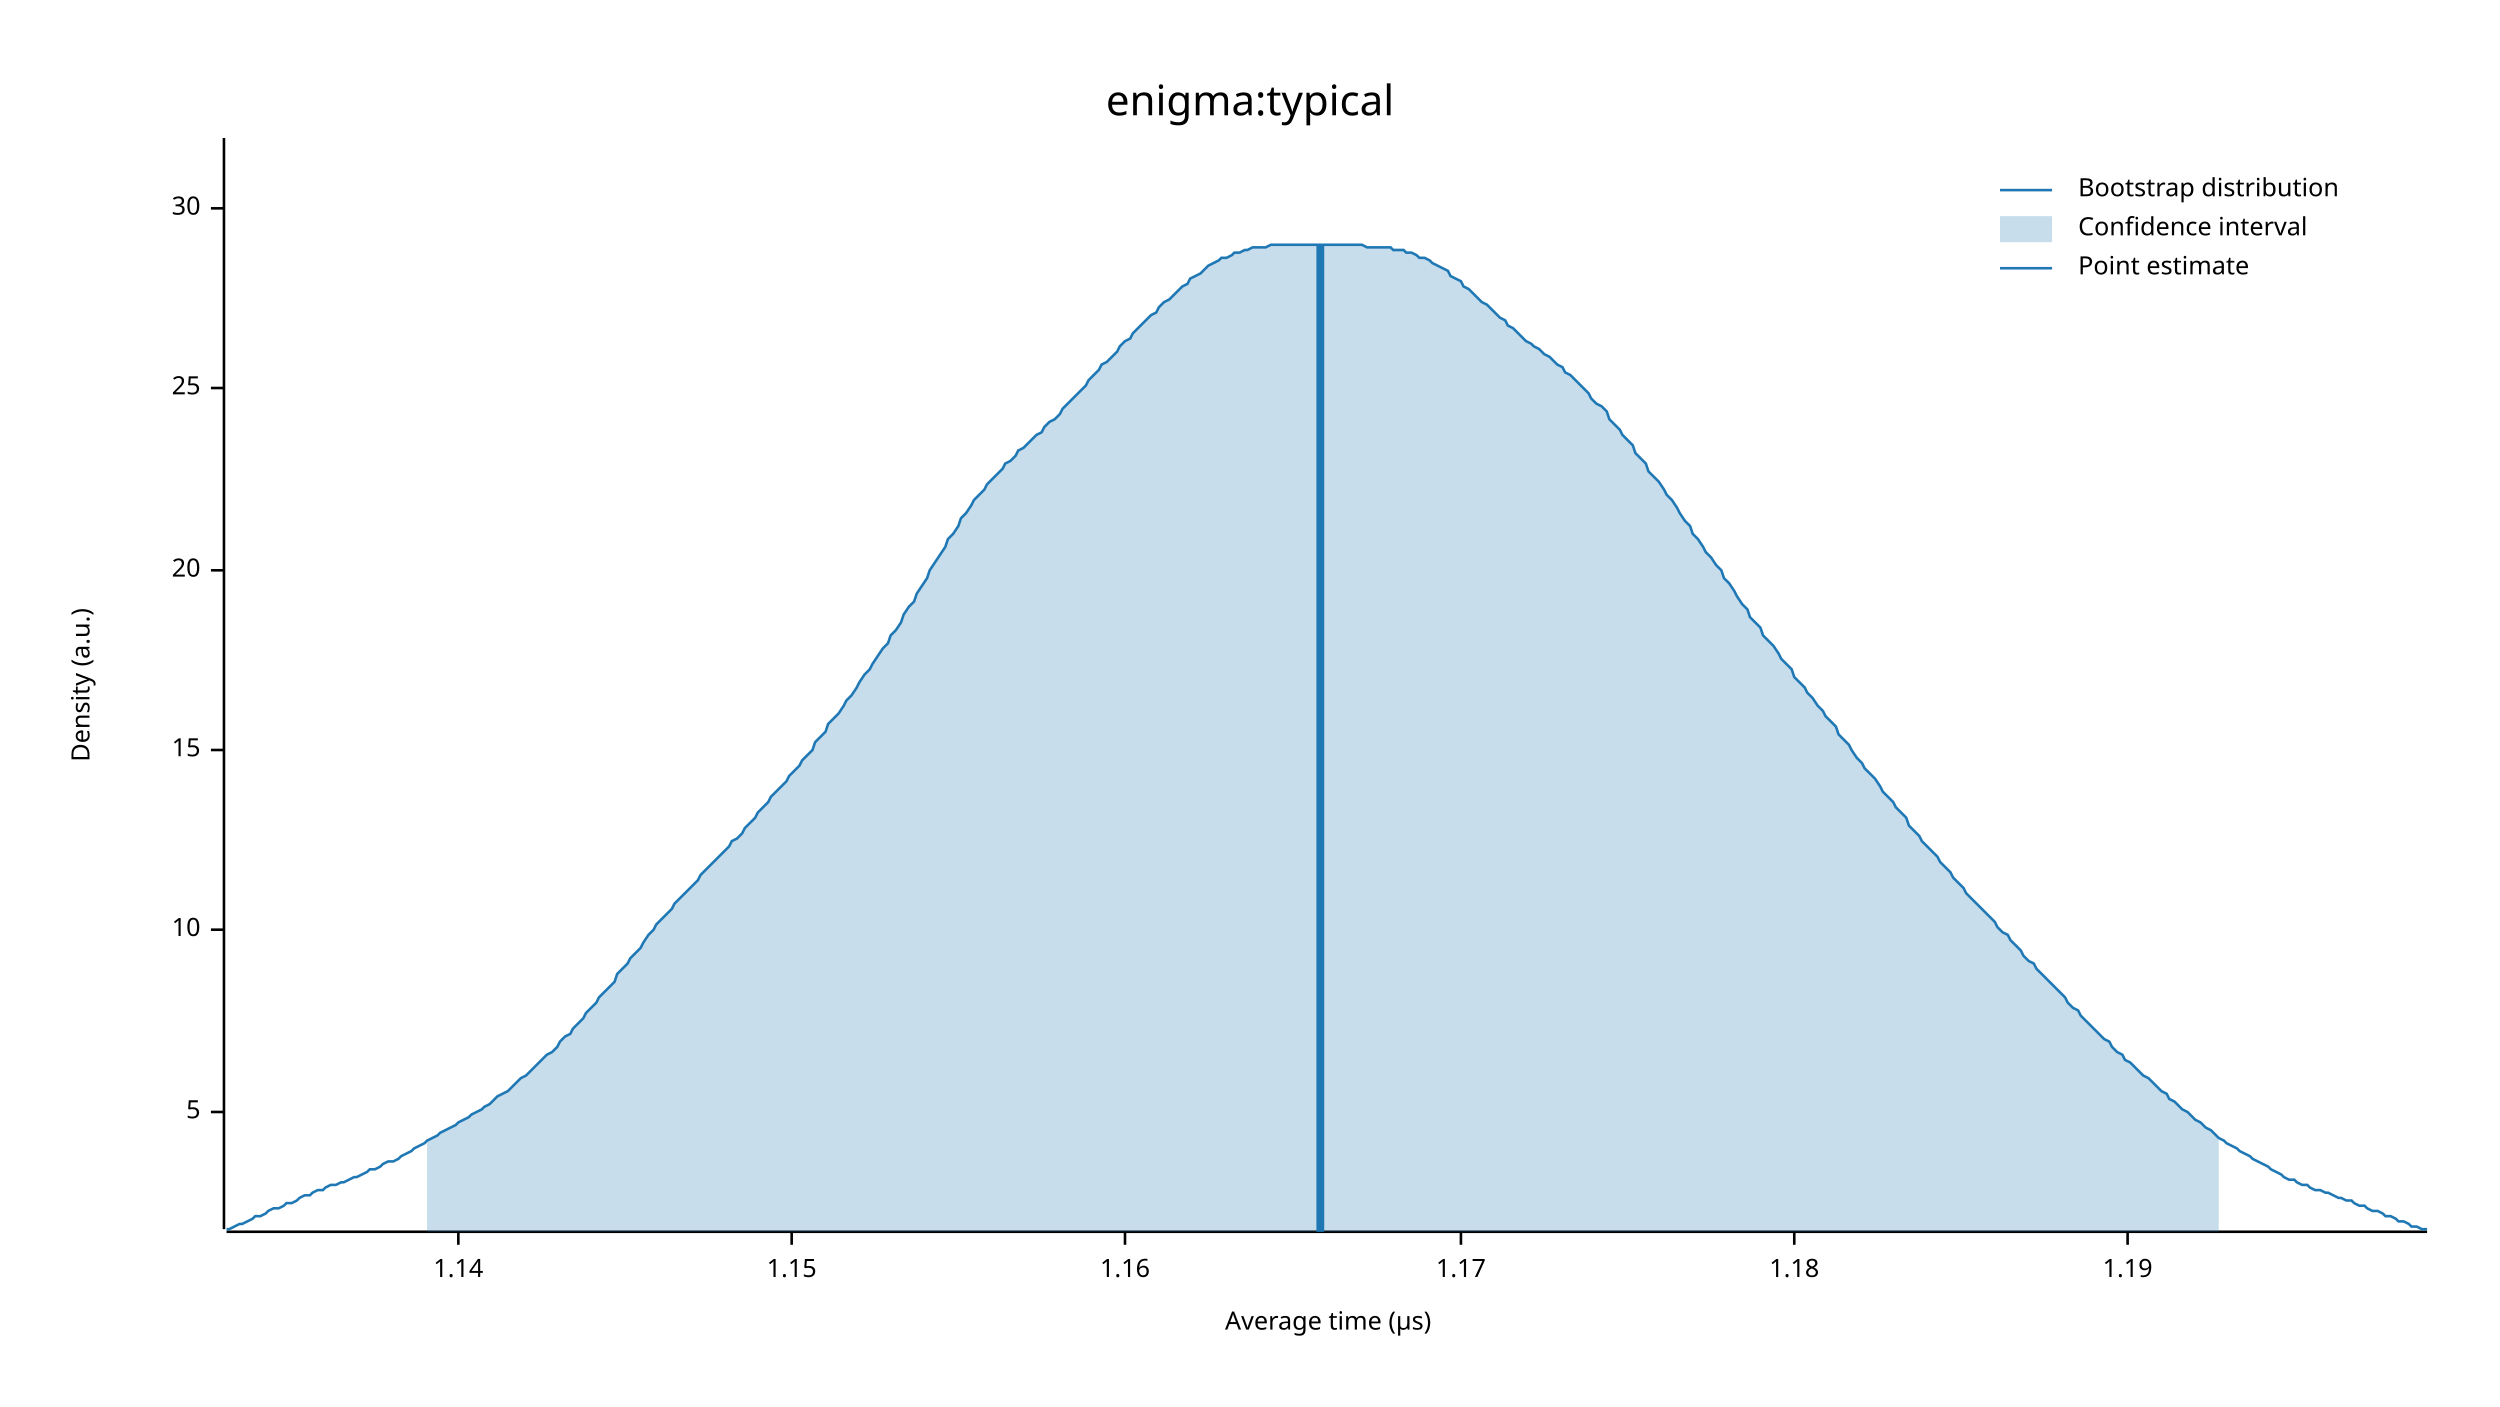
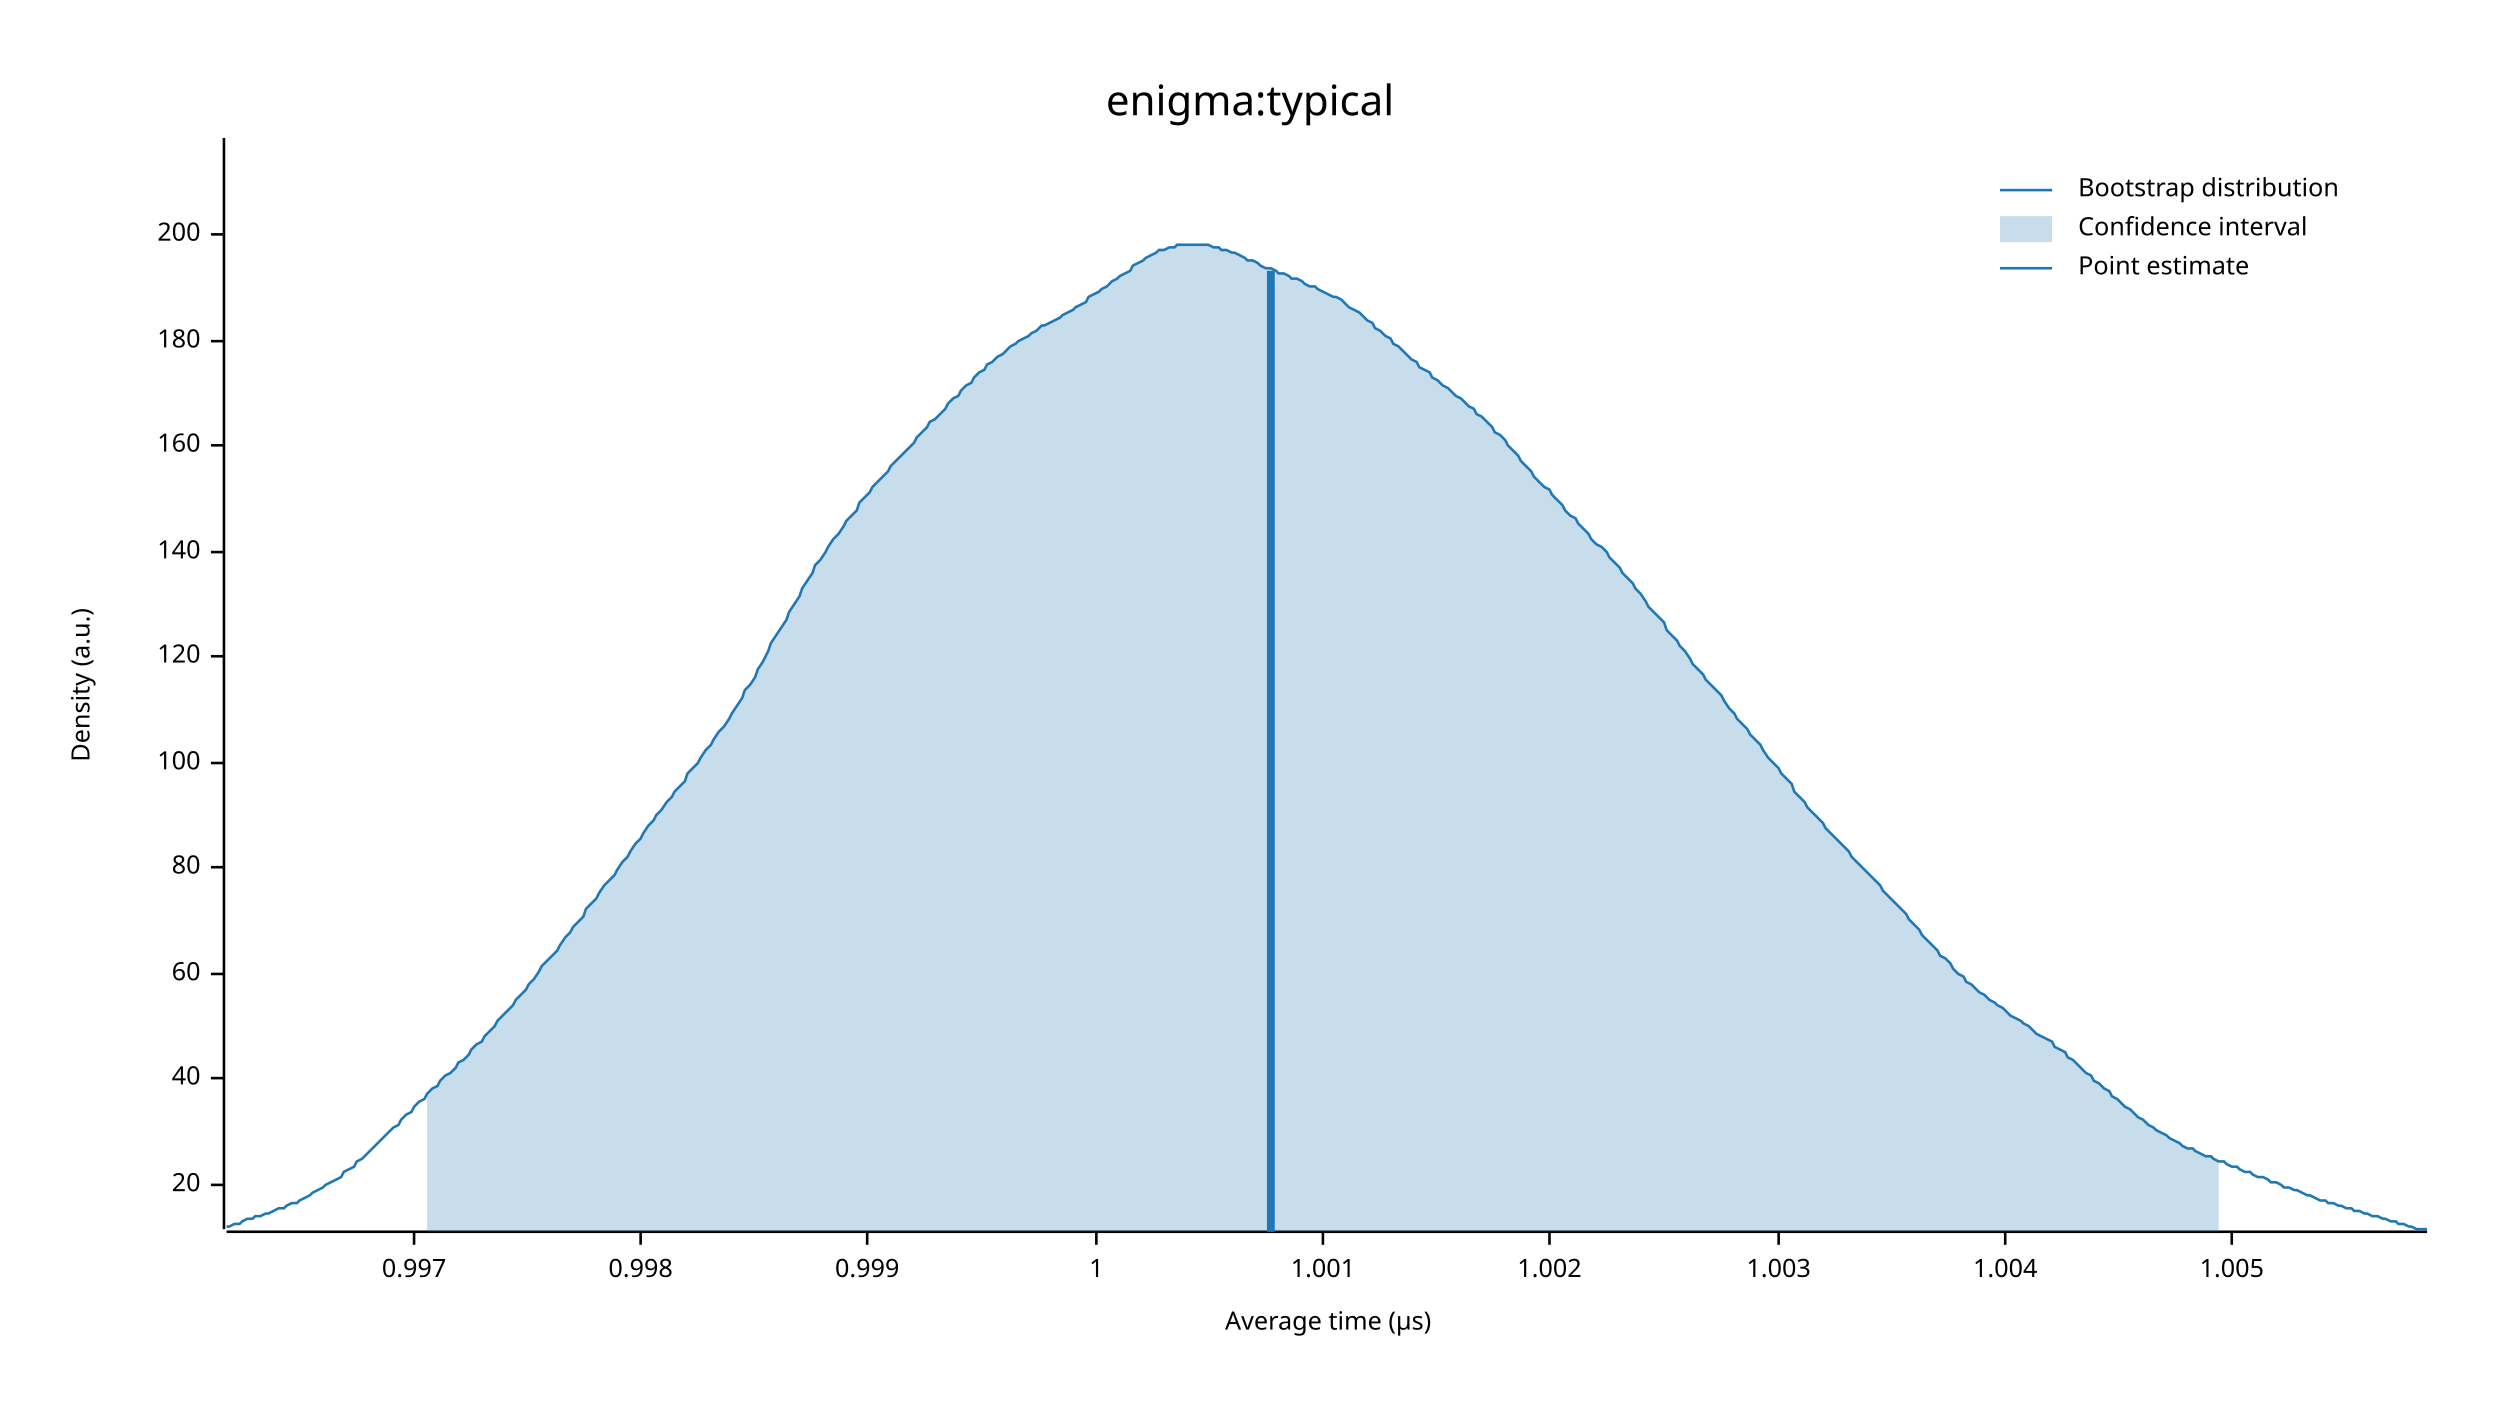
<svg xmlns="http://www.w3.org/2000/svg" width="960" height="540" viewBox="0 0 960 540">
  <text x="480" y="32" dy="0.76em" text-anchor="middle" font-family="sans-serif" font-size="16.129" opacity="1" fill="#000000">
enigma:typical
</text>
  <text x="27" y="263" dy="0.76em" text-anchor="middle" font-family="sans-serif" font-size="9.677" opacity="1" fill="#000000" transform="rotate(270, 27, 263)">
Density (a.u.)
</text>
  <text x="510" y="513" dy="-0.5ex" text-anchor="middle" font-family="sans-serif" font-size="9.677" opacity="1" fill="#000000">
Average time (µs)
</text>
  <polyline fill="none" opacity="1" stroke="#000000" stroke-width="1" points="86,53 86,472 " />
-   <text x="77" y="427" dy="0.5ex" text-anchor="end" font-family="sans-serif" font-size="9.677" opacity="1" fill="#000000">
- 5
- </text>
-   <polyline fill="none" opacity="1" stroke="#000000" stroke-width="1" points="81,427 86,427 " />
-   <text x="77" y="357" dy="0.5ex" text-anchor="end" font-family="sans-serif" font-size="9.677" opacity="1" fill="#000000">
- 10
- </text>
-   <polyline fill="none" opacity="1" stroke="#000000" stroke-width="1" points="81,357 86,357 " />
-   <text x="77" y="288" dy="0.5ex" text-anchor="end" font-family="sans-serif" font-size="9.677" opacity="1" fill="#000000">
- 15
- </text>
-   <polyline fill="none" opacity="1" stroke="#000000" stroke-width="1" points="81,288 86,288 " />
-   <text x="77" y="219" dy="0.5ex" text-anchor="end" font-family="sans-serif" font-size="9.677" opacity="1" fill="#000000">
+   <text x="77" y="455" dy="0.5ex" text-anchor="end" font-family="sans-serif" font-size="9.677" opacity="1" fill="#000000">
20
</text>
-   <polyline fill="none" opacity="1" stroke="#000000" stroke-width="1" points="81,219 86,219 " />
-   <text x="77" y="149" dy="0.5ex" text-anchor="end" font-family="sans-serif" font-size="9.677" opacity="1" fill="#000000">
- 25
+   <polyline fill="none" opacity="1" stroke="#000000" stroke-width="1" points="81,455 86,455 " />
+   <text x="77" y="414" dy="0.5ex" text-anchor="end" font-family="sans-serif" font-size="9.677" opacity="1" fill="#000000">
+ 40
</text>
-   <polyline fill="none" opacity="1" stroke="#000000" stroke-width="1" points="81,149 86,149 " />
-   <text x="77" y="80" dy="0.5ex" text-anchor="end" font-family="sans-serif" font-size="9.677" opacity="1" fill="#000000">
- 30
+   <polyline fill="none" opacity="1" stroke="#000000" stroke-width="1" points="81,414 86,414 " />
+   <text x="77" y="374" dy="0.5ex" text-anchor="end" font-family="sans-serif" font-size="9.677" opacity="1" fill="#000000">
+ 60
</text>
-   <polyline fill="none" opacity="1" stroke="#000000" stroke-width="1" points="81,80 86,80 " />
+   <polyline fill="none" opacity="1" stroke="#000000" stroke-width="1" points="81,374 86,374 " />
+   <text x="77" y="333" dy="0.5ex" text-anchor="end" font-family="sans-serif" font-size="9.677" opacity="1" fill="#000000">
+ 80
+ </text>
+   <polyline fill="none" opacity="1" stroke="#000000" stroke-width="1" points="81,333 86,333 " />
+   <text x="77" y="293" dy="0.5ex" text-anchor="end" font-family="sans-serif" font-size="9.677" opacity="1" fill="#000000">
+ 100
+ </text>
+   <polyline fill="none" opacity="1" stroke="#000000" stroke-width="1" points="81,293 86,293 " />
+   <text x="77" y="252" dy="0.5ex" text-anchor="end" font-family="sans-serif" font-size="9.677" opacity="1" fill="#000000">
+ 120
+ </text>
+   <polyline fill="none" opacity="1" stroke="#000000" stroke-width="1" points="81,252 86,252 " />
+   <text x="77" y="212" dy="0.5ex" text-anchor="end" font-family="sans-serif" font-size="9.677" opacity="1" fill="#000000">
+ 140
+ </text>
+   <polyline fill="none" opacity="1" stroke="#000000" stroke-width="1" points="81,212 86,212 " />
+   <text x="77" y="171" dy="0.5ex" text-anchor="end" font-family="sans-serif" font-size="9.677" opacity="1" fill="#000000">
+ 160
+ </text>
+   <polyline fill="none" opacity="1" stroke="#000000" stroke-width="1" points="81,171 86,171 " />
+   <text x="77" y="131" dy="0.5ex" text-anchor="end" font-family="sans-serif" font-size="9.677" opacity="1" fill="#000000">
+ 180
+ </text>
+   <polyline fill="none" opacity="1" stroke="#000000" stroke-width="1" points="81,131 86,131 " />
+   <text x="77" y="90" dy="0.5ex" text-anchor="end" font-family="sans-serif" font-size="9.677" opacity="1" fill="#000000">
+ 200
+ </text>
+   <polyline fill="none" opacity="1" stroke="#000000" stroke-width="1" points="81,90 86,90 " />
  <polyline fill="none" opacity="1" stroke="#000000" stroke-width="1" points="87,473 932,473 " />
-   <text x="176" y="483" dy="0.76em" text-anchor="middle" font-family="sans-serif" font-size="9.677" opacity="1" fill="#000000">
- 1.14
+   <text x="159" y="483" dy="0.76em" text-anchor="middle" font-family="sans-serif" font-size="9.677" opacity="1" fill="#000000">
+ 0.997
</text>
-   <polyline fill="none" opacity="1" stroke="#000000" stroke-width="1" points="176,473 176,478 " />
-   <text x="304" y="483" dy="0.76em" text-anchor="middle" font-family="sans-serif" font-size="9.677" opacity="1" fill="#000000">
- 1.15
+   <polyline fill="none" opacity="1" stroke="#000000" stroke-width="1" points="159,473 159,478 " />
+   <text x="246" y="483" dy="0.76em" text-anchor="middle" font-family="sans-serif" font-size="9.677" opacity="1" fill="#000000">
+ 0.998
</text>
-   <polyline fill="none" opacity="1" stroke="#000000" stroke-width="1" points="304,473 304,478 " />
-   <text x="432" y="483" dy="0.76em" text-anchor="middle" font-family="sans-serif" font-size="9.677" opacity="1" fill="#000000">
- 1.16
+   <polyline fill="none" opacity="1" stroke="#000000" stroke-width="1" points="246,473 246,478 " />
+   <text x="333" y="483" dy="0.76em" text-anchor="middle" font-family="sans-serif" font-size="9.677" opacity="1" fill="#000000">
+ 0.999
</text>
-   <polyline fill="none" opacity="1" stroke="#000000" stroke-width="1" points="432,473 432,478 " />
-   <text x="561" y="483" dy="0.76em" text-anchor="middle" font-family="sans-serif" font-size="9.677" opacity="1" fill="#000000">
- 1.17
+   <polyline fill="none" opacity="1" stroke="#000000" stroke-width="1" points="333,473 333,478 " />
+   <text x="421" y="483" dy="0.76em" text-anchor="middle" font-family="sans-serif" font-size="9.677" opacity="1" fill="#000000">
+ 1
</text>
-   <polyline fill="none" opacity="1" stroke="#000000" stroke-width="1" points="561,473 561,478 " />
-   <text x="689" y="483" dy="0.76em" text-anchor="middle" font-family="sans-serif" font-size="9.677" opacity="1" fill="#000000">
- 1.18
+   <polyline fill="none" opacity="1" stroke="#000000" stroke-width="1" points="421,473 421,478 " />
+   <text x="508" y="483" dy="0.76em" text-anchor="middle" font-family="sans-serif" font-size="9.677" opacity="1" fill="#000000">
+ 1.001
</text>
-   <polyline fill="none" opacity="1" stroke="#000000" stroke-width="1" points="689,473 689,478 " />
-   <text x="817" y="483" dy="0.76em" text-anchor="middle" font-family="sans-serif" font-size="9.677" opacity="1" fill="#000000">
- 1.19
+   <polyline fill="none" opacity="1" stroke="#000000" stroke-width="1" points="508,473 508,478 " />
+   <text x="595" y="483" dy="0.76em" text-anchor="middle" font-family="sans-serif" font-size="9.677" opacity="1" fill="#000000">
+ 1.002
</text>
-   <polyline fill="none" opacity="1" stroke="#000000" stroke-width="1" points="817,473 817,478 " />
-   <polyline fill="none" opacity="1" stroke="#1F78B4" stroke-width="1" points="87,472 88,472 90,471 92,470 93,470 95,469 97,468 98,467 100,467 102,466 103,465 105,464 107,464 109,463 110,462 112,462 114,461 115,460 117,459 119,459 120,458 122,457 124,457 125,456 127,455 129,455 131,454 132,454 134,453 136,452 137,452 139,451 141,450 142,449 144,449 146,448 147,447 149,446 151,446 153,445 154,444 156,443 158,442 159,441 161,440 163,439 164,438 166,437 168,436 169,435 171,434 173,433 175,432 176,431 178,430 180,429 181,428 183,427 185,426 186,425 188,424 190,422 191,421 193,420 195,419 197,417 198,416 200,414 202,413 203,412 205,410 207,408 208,407 210,405 212,404 214,402 215,400 217,398 219,397 220,395 222,393 224,391 225,389 227,387 229,385 230,383 232,381 234,379 236,377 237,374 239,372 241,370 242,368 244,366 246,364 247,362 249,359 251,357 252,355 254,353 256,351 258,349 259,347 261,345 263,343 264,342 266,340 268,338 269,336 271,334 273,332 274,331 276,329 278,327 280,325 281,323 283,322 285,320 286,318 288,316 290,314 291,312 293,310 295,308 296,306 298,304 300,302 302,300 303,298 305,296 307,294 308,292 310,290 312,288 313,285 315,283 317,281 318,278 320,276 322,274 324,271 325,269 327,267 329,264 330,262 332,259 334,257 335,255 337,252 339,249 341,247 342,244 344,242 346,239 347,236 349,233 351,231 352,228 354,225 356,222 357,219 359,216 361,213 363,210 364,207 366,205 368,202 369,199 371,197 373,194 374,192 376,190 378,188 379,186 381,184 383,182 385,180 386,178 388,177 390,175 391,173 393,172 395,170 396,169 398,167 400,166 401,164 403,162 405,161 407,159 408,157 410,155 412,153 413,152 415,150 417,148 418,146 420,144 422,142 423,140 425,139 427,137 429,135 430,133 432,131 434,130 435,128 437,126 439,124 440,123 442,121 444,120 445,118 447,116 449,115 451,113 452,112 454,110 456,109 457,107 459,106 461,105 462,104 464,102 466,101 468,100 469,99 471,99 473,98 474,97 476,97 478,96 479,96 481,95 483,95 484,95 486,95 488,94 490,94 491,94 493,94 495,94 496,94 498,94 500,94 501,94 503,94 505,94 506,94 508,94 510,94 512,94 513,94 515,94 517,94 518,94 520,94 522,94 523,94 525,95 527,95 528,95 530,95 532,95 534,95 535,96 537,96 539,96 540,97 542,97 544,98 545,99 547,99 549,100 550,101 552,102 554,103 556,104 557,106 559,107 561,108 562,110 564,111 566,113 567,114 569,116 571,117 573,119 574,120 576,122 578,123 579,125 581,126 583,128 584,129 586,131 588,132 589,133 591,134 593,136 595,137 596,138 598,140 600,141 601,143 603,144 605,146 606,147 608,149 610,151 611,153 613,155 615,156 617,158 618,161 620,163 622,165 623,167 625,169 627,171 628,174 630,176 632,178 633,181 635,183 637,185 639,188 640,190 642,192 644,195 645,197 647,200 649,202 650,205 652,207 654,210 655,212 657,214 659,217 661,219 662,222 664,224 666,227 667,229 669,232 671,234 672,237 674,239 676,241 677,244 679,246 681,248 683,251 684,253 686,255 688,257 689,260 691,262 693,264 694,266 696,268 698,271 700,273 701,275 703,277 705,279 706,282 708,284 710,286 711,288 713,291 715,293 716,295 718,297 720,299 722,302 723,304 725,306 727,308 728,310 730,312 732,314 733,317 735,319 737,321 738,323 740,325 742,327 744,329 745,331 747,333 749,335 750,337 752,339 754,341 755,343 757,345 759,347 760,348 762,350 764,352 766,354 767,356 769,358 771,359 772,361 774,363 776,365 777,367 779,369 781,370 782,372 784,374 786,376 788,378 789,379 791,381 793,383 794,385 796,387 798,388 799,390 801,392 803,394 804,395 806,397 808,399 810,400 811,402 813,404 815,405 816,407 818,408 820,410 821,411 823,413 825,414 827,416 828,417 830,419 832,420 833,422 835,423 837,425 838,426 840,427 842,429 843,430 845,431 847,433 849,434 850,435 852,437 854,438 855,439 857,440 859,441 860,442 862,443 864,444 865,445 867,446 869,447 871,448 872,449 874,450 876,451 877,452 879,453 881,453 882,454 884,455 886,455 887,456 889,457 891,457 893,458 894,458 896,459 898,460 899,460 901,461 903,461 904,462 906,463 908,463 909,464 911,465 913,465 915,466 916,467 918,467 920,468 921,469 923,469 925,470 926,471 928,471 930,472 932,472 " />
-   <polygon opacity="0.25" fill="#1F78B4" points="164,438 166,437 168,436 169,435 171,434 173,433 175,432 176,431 178,430 180,429 181,428 183,427 185,426 186,425 188,424 190,422 191,421 193,420 195,419 197,417 198,416 200,414 202,413 203,412 205,410 207,408 208,407 210,405 212,404 214,402 215,400 217,398 219,397 220,395 222,393 224,391 225,389 227,387 229,385 230,383 232,381 234,379 236,377 237,374 239,372 241,370 242,368 244,366 246,364 247,362 249,359 251,357 252,355 254,353 256,351 258,349 259,347 261,345 263,343 264,342 266,340 268,338 269,336 271,334 273,332 274,331 276,329 278,327 280,325 281,323 283,322 285,320 286,318 288,316 290,314 291,312 293,310 295,308 296,306 298,304 300,302 302,300 303,298 305,296 307,294 308,292 310,290 312,288 313,285 315,283 317,281 318,278 320,276 322,274 324,271 325,269 327,267 329,264 330,262 332,259 334,257 335,255 337,252 339,249 341,247 342,244 344,242 346,239 347,236 349,233 351,231 352,228 354,225 356,222 357,219 359,216 361,213 363,210 364,207 366,205 368,202 369,199 371,197 373,194 374,192 376,190 378,188 379,186 381,184 383,182 385,180 386,178 388,177 390,175 391,173 393,172 395,170 396,169 398,167 400,166 401,164 403,162 405,161 407,159 408,157 410,155 412,153 413,152 415,150 417,148 418,146 420,144 422,142 423,140 425,139 427,137 429,135 430,133 432,131 434,130 435,128 437,126 439,124 440,123 442,121 444,120 445,118 447,116 449,115 451,113 452,112 454,110 456,109 457,107 459,106 461,105 462,104 464,102 466,101 468,100 469,99 471,99 473,98 474,97 476,97 478,96 479,96 481,95 483,95 484,95 486,95 488,94 490,94 491,94 493,94 495,94 496,94 498,94 500,94 501,94 503,94 505,94 506,94 508,94 510,94 512,94 513,94 515,94 517,94 518,94 520,94 522,94 523,94 525,95 527,95 528,95 530,95 532,95 534,95 535,96 537,96 539,96 540,97 542,97 544,98 545,99 547,99 549,100 550,101 552,102 554,103 556,104 557,106 559,107 561,108 562,110 564,111 566,113 567,114 569,116 571,117 573,119 574,120 576,122 578,123 579,125 581,126 583,128 584,129 586,131 588,132 589,133 591,134 593,136 595,137 596,138 598,140 600,141 601,143 603,144 605,146 606,147 608,149 610,151 611,153 613,155 615,156 617,158 618,161 620,163 622,165 623,167 625,169 627,171 628,174 630,176 632,178 633,181 635,183 637,185 639,188 640,190 642,192 644,195 645,197 647,200 649,202 650,205 652,207 654,210 655,212 657,214 659,217 661,219 662,222 664,224 666,227 667,229 669,232 671,234 672,237 674,239 676,241 677,244 679,246 681,248 683,251 684,253 686,255 688,257 689,260 691,262 693,264 694,266 696,268 698,271 700,273 701,275 703,277 705,279 706,282 708,284 710,286 711,288 713,291 715,293 716,295 718,297 720,299 722,302 723,304 725,306 727,308 728,310 730,312 732,314 733,317 735,319 737,321 738,323 740,325 742,327 744,329 745,331 747,333 749,335 750,337 752,339 754,341 755,343 757,345 759,347 760,348 762,350 764,352 766,354 767,356 769,358 771,359 772,361 774,363 776,365 777,367 779,369 781,370 782,372 784,374 786,376 788,378 789,379 791,381 793,383 794,385 796,387 798,388 799,390 801,392 803,394 804,395 806,397 808,399 810,400 811,402 813,404 815,405 816,407 818,408 820,410 821,411 823,413 825,414 827,416 828,417 830,419 832,420 833,422 835,423 837,425 838,426 840,427 842,429 843,430 845,431 847,433 849,434 850,435 852,437 852,473 164,473 " />
-   <polyline fill="none" opacity="1" stroke="#1F78B4" stroke-width="3" points="507,473 507,94 " />
+   <polyline fill="none" opacity="1" stroke="#000000" stroke-width="1" points="595,473 595,478 " />
+   <text x="683" y="483" dy="0.76em" text-anchor="middle" font-family="sans-serif" font-size="9.677" opacity="1" fill="#000000">
+ 1.003
+ </text>
+   <polyline fill="none" opacity="1" stroke="#000000" stroke-width="1" points="683,473 683,478 " />
+   <text x="770" y="483" dy="0.76em" text-anchor="middle" font-family="sans-serif" font-size="9.677" opacity="1" fill="#000000">
+ 1.004
+ </text>
+   <polyline fill="none" opacity="1" stroke="#000000" stroke-width="1" points="770,473 770,478 " />
+   <text x="857" y="483" dy="0.76em" text-anchor="middle" font-family="sans-serif" font-size="9.677" opacity="1" fill="#000000">
+ 1.005
+ </text>
+   <polyline fill="none" opacity="1" stroke="#000000" stroke-width="1" points="857,473 857,478 " />
+   <polyline fill="none" opacity="1" stroke="#1F78B4" stroke-width="1" points="87,471 88,471 90,470 92,470 93,469 95,468 97,468 98,467 100,467 102,466 103,466 105,465 107,464 109,464 110,463 112,462 114,462 115,461 117,460 119,459 120,458 122,457 124,456 125,455 127,454 129,453 131,452 132,450 134,449 136,448 137,446 139,445 141,443 142,442 144,440 146,438 147,437 149,435 151,433 153,432 154,430 156,428 158,427 159,425 161,423 163,422 164,420 166,418 168,417 169,415 171,413 173,412 175,410 176,408 178,407 180,405 181,403 183,401 185,400 186,398 188,396 190,394 191,392 193,390 195,388 197,386 198,384 200,382 202,380 203,378 205,376 207,373 208,371 210,369 212,367 214,365 215,363 217,360 219,358 220,356 222,354 224,352 225,349 227,347 229,345 230,343 232,340 234,338 236,336 237,334 239,331 241,329 242,327 244,324 246,322 247,320 249,317 251,315 252,313 254,311 256,308 258,306 259,304 261,302 263,300 264,297 266,295 268,293 269,291 271,288 273,286 274,284 276,281 278,279 280,276 281,274 283,271 285,268 286,265 288,263 290,260 291,257 293,254 295,250 296,247 298,244 300,241 302,238 303,235 305,232 307,229 308,226 310,223 312,220 313,217 315,215 317,212 318,210 320,207 322,205 324,202 325,200 327,198 329,196 330,193 332,191 334,189 335,187 337,185 339,183 341,181 342,179 344,177 346,175 347,174 349,172 351,170 352,168 354,166 356,164 357,162 359,161 361,159 363,157 364,155 366,153 368,152 369,150 371,148 373,147 374,145 376,143 378,142 379,140 381,139 383,137 385,136 386,135 388,133 390,132 391,131 393,130 395,129 396,128 398,127 400,125 401,125 403,124 405,123 407,122 408,121 410,120 412,119 413,118 415,117 417,116 418,114 420,113 422,112 423,111 425,110 427,108 429,107 430,106 432,105 434,104 435,102 437,101 439,100 440,99 442,98 444,97 445,96 447,96 449,95 451,95 452,94 454,94 456,94 457,94 459,94 461,94 462,94 464,94 466,95 468,95 469,96 471,96 473,97 474,97 476,98 478,99 479,100 481,100 483,101 484,102 486,103 488,103 490,104 491,105 493,105 495,106 496,107 498,107 500,108 501,109 503,110 505,110 506,111 508,112 510,113 512,114 513,114 515,115 517,117 518,118 520,119 522,120 523,121 525,123 527,124 528,126 530,127 532,129 534,130 535,132 537,133 539,135 540,136 542,138 544,139 545,141 547,142 549,143 550,145 552,146 554,148 556,149 557,150 559,152 561,153 562,154 564,156 566,157 567,159 569,160 571,162 573,164 574,166 576,167 578,169 579,171 581,173 583,175 584,177 586,179 588,181 589,183 591,185 593,187 595,188 596,190 598,192 600,194 601,196 603,198 605,199 606,201 608,203 610,205 611,207 613,209 615,210 617,212 618,214 620,216 622,218 623,220 625,222 627,224 628,226 630,228 632,231 633,233 635,235 637,237 639,239 640,242 642,244 644,246 645,248 647,250 649,253 650,255 652,257 654,259 655,261 657,263 659,265 661,267 662,269 664,272 666,274 667,276 669,278 671,280 672,282 674,284 676,286 677,288 679,291 681,293 683,295 684,297 686,299 688,301 689,304 691,306 693,308 694,310 696,312 698,314 700,316 701,318 703,320 705,322 706,323 708,325 710,327 711,329 713,331 715,333 716,334 718,336 720,338 722,340 723,342 725,344 727,346 728,347 730,349 732,351 733,353 735,355 737,357 738,359 740,361 742,363 744,365 745,367 747,368 749,370 750,372 752,374 754,375 755,377 757,378 759,380 760,381 762,382 764,384 766,385 767,386 769,387 771,389 772,390 774,391 776,392 777,393 779,394 781,396 782,397 784,398 786,399 788,400 789,402 791,403 793,404 794,406 796,407 798,409 799,410 801,412 803,413 804,415 806,416 808,418 810,419 811,421 813,422 815,424 816,425 818,426 820,428 821,429 823,430 825,432 827,433 828,434 830,435 832,436 833,437 835,438 837,439 838,440 840,441 842,441 843,442 845,443 847,444 849,444 850,445 852,446 854,446 855,447 857,448 859,448 860,449 862,450 864,450 865,451 867,452 869,452 871,453 872,454 874,454 876,455 877,456 879,456 881,457 882,457 884,458 886,459 887,459 889,460 891,461 893,461 894,462 896,462 898,463 899,463 901,464 903,464 904,465 906,465 908,466 909,466 911,467 913,467 915,468 916,468 918,469 920,469 921,470 923,470 925,471 926,471 928,472 930,472 932,472 " />
+   <polygon opacity="0.25" fill="#1F78B4" points="164,420 166,418 168,417 169,415 171,413 173,412 175,410 176,408 178,407 180,405 181,403 183,401 185,400 186,398 188,396 190,394 191,392 193,390 195,388 197,386 198,384 200,382 202,380 203,378 205,376 207,373 208,371 210,369 212,367 214,365 215,363 217,360 219,358 220,356 222,354 224,352 225,349 227,347 229,345 230,343 232,340 234,338 236,336 237,334 239,331 241,329 242,327 244,324 246,322 247,320 249,317 251,315 252,313 254,311 256,308 258,306 259,304 261,302 263,300 264,297 266,295 268,293 269,291 271,288 273,286 274,284 276,281 278,279 280,276 281,274 283,271 285,268 286,265 288,263 290,260 291,257 293,254 295,250 296,247 298,244 300,241 302,238 303,235 305,232 307,229 308,226 310,223 312,220 313,217 315,215 317,212 318,210 320,207 322,205 324,202 325,200 327,198 329,196 330,193 332,191 334,189 335,187 337,185 339,183 341,181 342,179 344,177 346,175 347,174 349,172 351,170 352,168 354,166 356,164 357,162 359,161 361,159 363,157 364,155 366,153 368,152 369,150 371,148 373,147 374,145 376,143 378,142 379,140 381,139 383,137 385,136 386,135 388,133 390,132 391,131 393,130 395,129 396,128 398,127 400,125 401,125 403,124 405,123 407,122 408,121 410,120 412,119 413,118 415,117 417,116 418,114 420,113 422,112 423,111 425,110 427,108 429,107 430,106 432,105 434,104 435,102 437,101 439,100 440,99 442,98 444,97 445,96 447,96 449,95 451,95 452,94 454,94 456,94 457,94 459,94 461,94 462,94 464,94 466,95 468,95 469,96 471,96 473,97 474,97 476,98 478,99 479,100 481,100 483,101 484,102 486,103 488,103 490,104 491,105 493,105 495,106 496,107 498,107 500,108 501,109 503,110 505,110 506,111 508,112 510,113 512,114 513,114 515,115 517,117 518,118 520,119 522,120 523,121 525,123 527,124 528,126 530,127 532,129 534,130 535,132 537,133 539,135 540,136 542,138 544,139 545,141 547,142 549,143 550,145 552,146 554,148 556,149 557,150 559,152 561,153 562,154 564,156 566,157 567,159 569,160 571,162 573,164 574,166 576,167 578,169 579,171 581,173 583,175 584,177 586,179 588,181 589,183 591,185 593,187 595,188 596,190 598,192 600,194 601,196 603,198 605,199 606,201 608,203 610,205 611,207 613,209 615,210 617,212 618,214 620,216 622,218 623,220 625,222 627,224 628,226 630,228 632,231 633,233 635,235 637,237 639,239 640,242 642,244 644,246 645,248 647,250 649,253 650,255 652,257 654,259 655,261 657,263 659,265 661,267 662,269 664,272 666,274 667,276 669,278 671,280 672,282 674,284 676,286 677,288 679,291 681,293 683,295 684,297 686,299 688,301 689,304 691,306 693,308 694,310 696,312 698,314 700,316 701,318 703,320 705,322 706,323 708,325 710,327 711,329 713,331 715,333 716,334 718,336 720,338 722,340 723,342 725,344 727,346 728,347 730,349 732,351 733,353 735,355 737,357 738,359 740,361 742,363 744,365 745,367 747,368 749,370 750,372 752,374 754,375 755,377 757,378 759,380 760,381 762,382 764,384 766,385 767,386 769,387 771,389 772,390 774,391 776,392 777,393 779,394 781,396 782,397 784,398 786,399 788,400 789,402 791,403 793,404 794,406 796,407 798,409 799,410 801,412 803,413 804,415 806,416 808,418 810,419 811,421 813,422 815,424 816,425 818,426 820,428 821,429 823,430 825,432 827,433 828,434 830,435 832,436 833,437 835,438 837,439 838,440 840,441 842,441 843,442 845,443 847,444 849,444 850,445 852,446 852,473 164,473 " />
+   <polyline fill="none" opacity="1" stroke="#1F78B4" stroke-width="3" points="488,473 488,104 " />
  <text x="798" y="68" dy="0.76em" text-anchor="start" font-family="sans-serif" font-size="9.677" opacity="1" fill="#000000">
Bootstrap distribution
</text>
  <text x="798" y="83" dy="0.76em" text-anchor="start" font-family="sans-serif" font-size="9.677" opacity="1" fill="#000000">
Confidence interval
</text>
  <text x="798" y="98" dy="0.76em" text-anchor="start" font-family="sans-serif" font-size="9.677" opacity="1" fill="#000000">
Point estimate
</text>
  <polyline fill="none" opacity="1" stroke="#1F78B4" stroke-width="1" points="768,73 788,73 " />
  <rect x="768" y="83" width="20" height="10" opacity="0.25" fill="#1F78B4" stroke="none" />
  <polyline fill="none" opacity="1" stroke="#1F78B4" stroke-width="1" points="768,103 788,103 " />
</svg>
